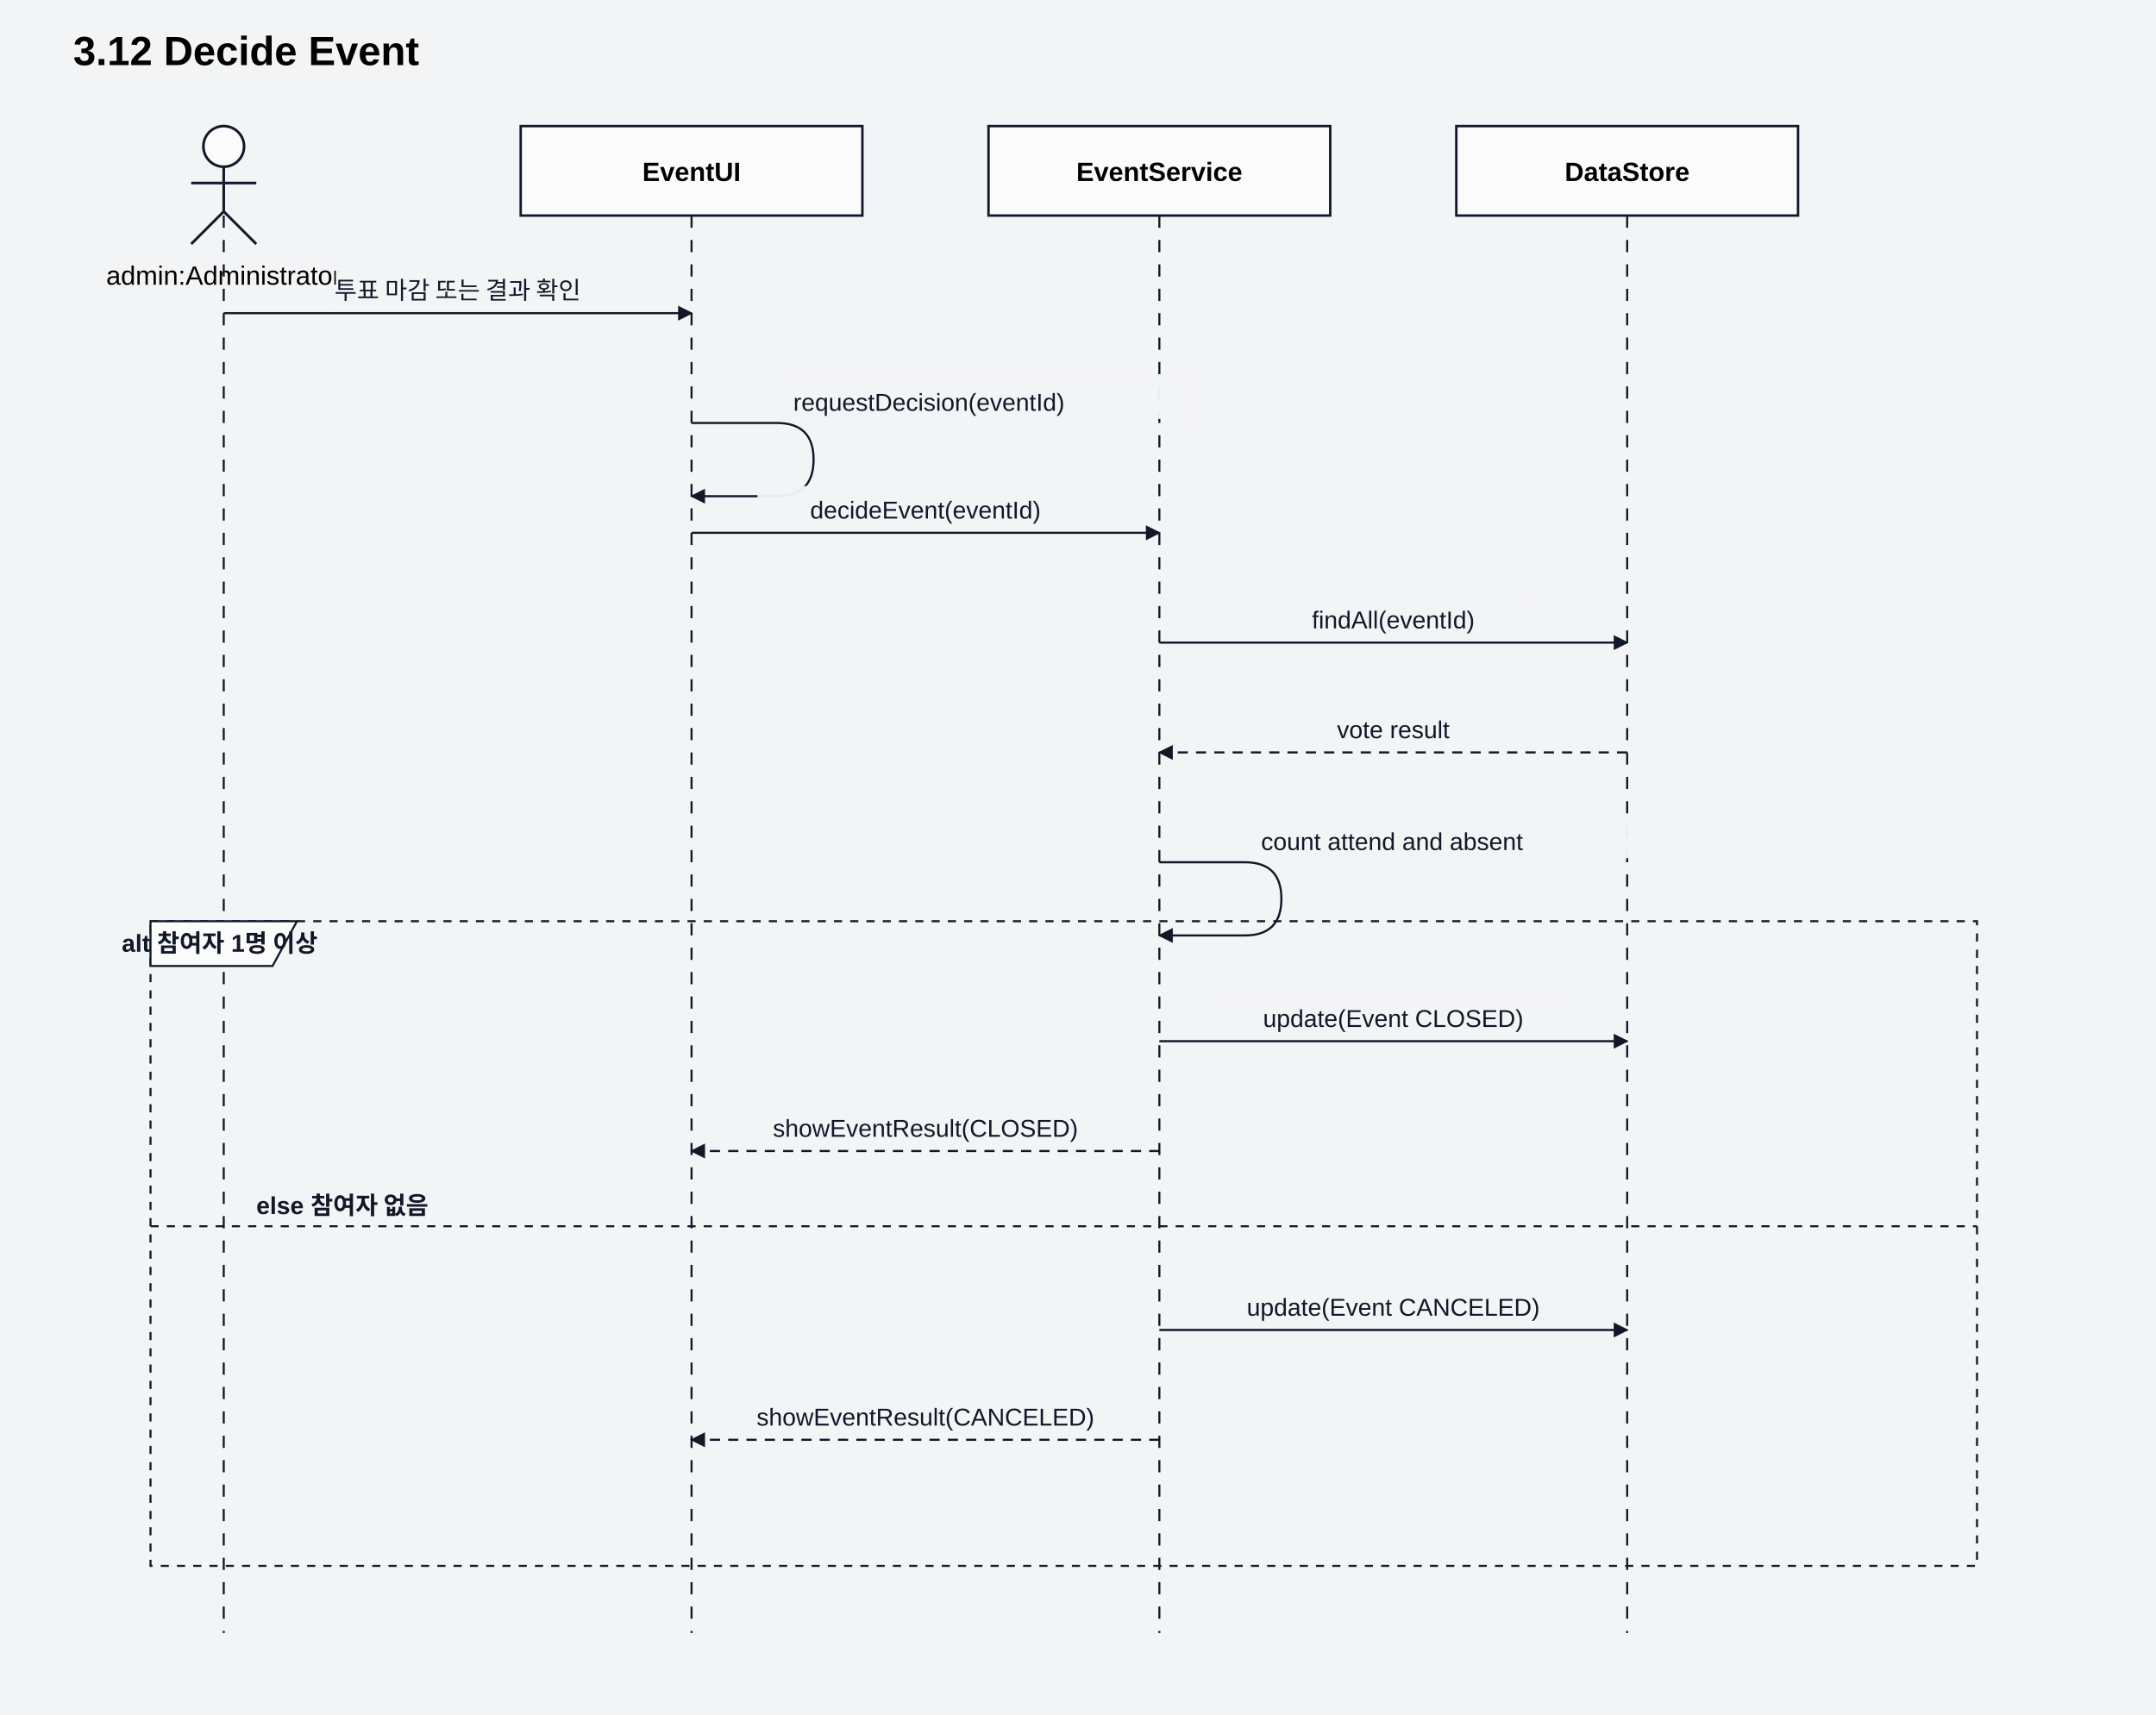
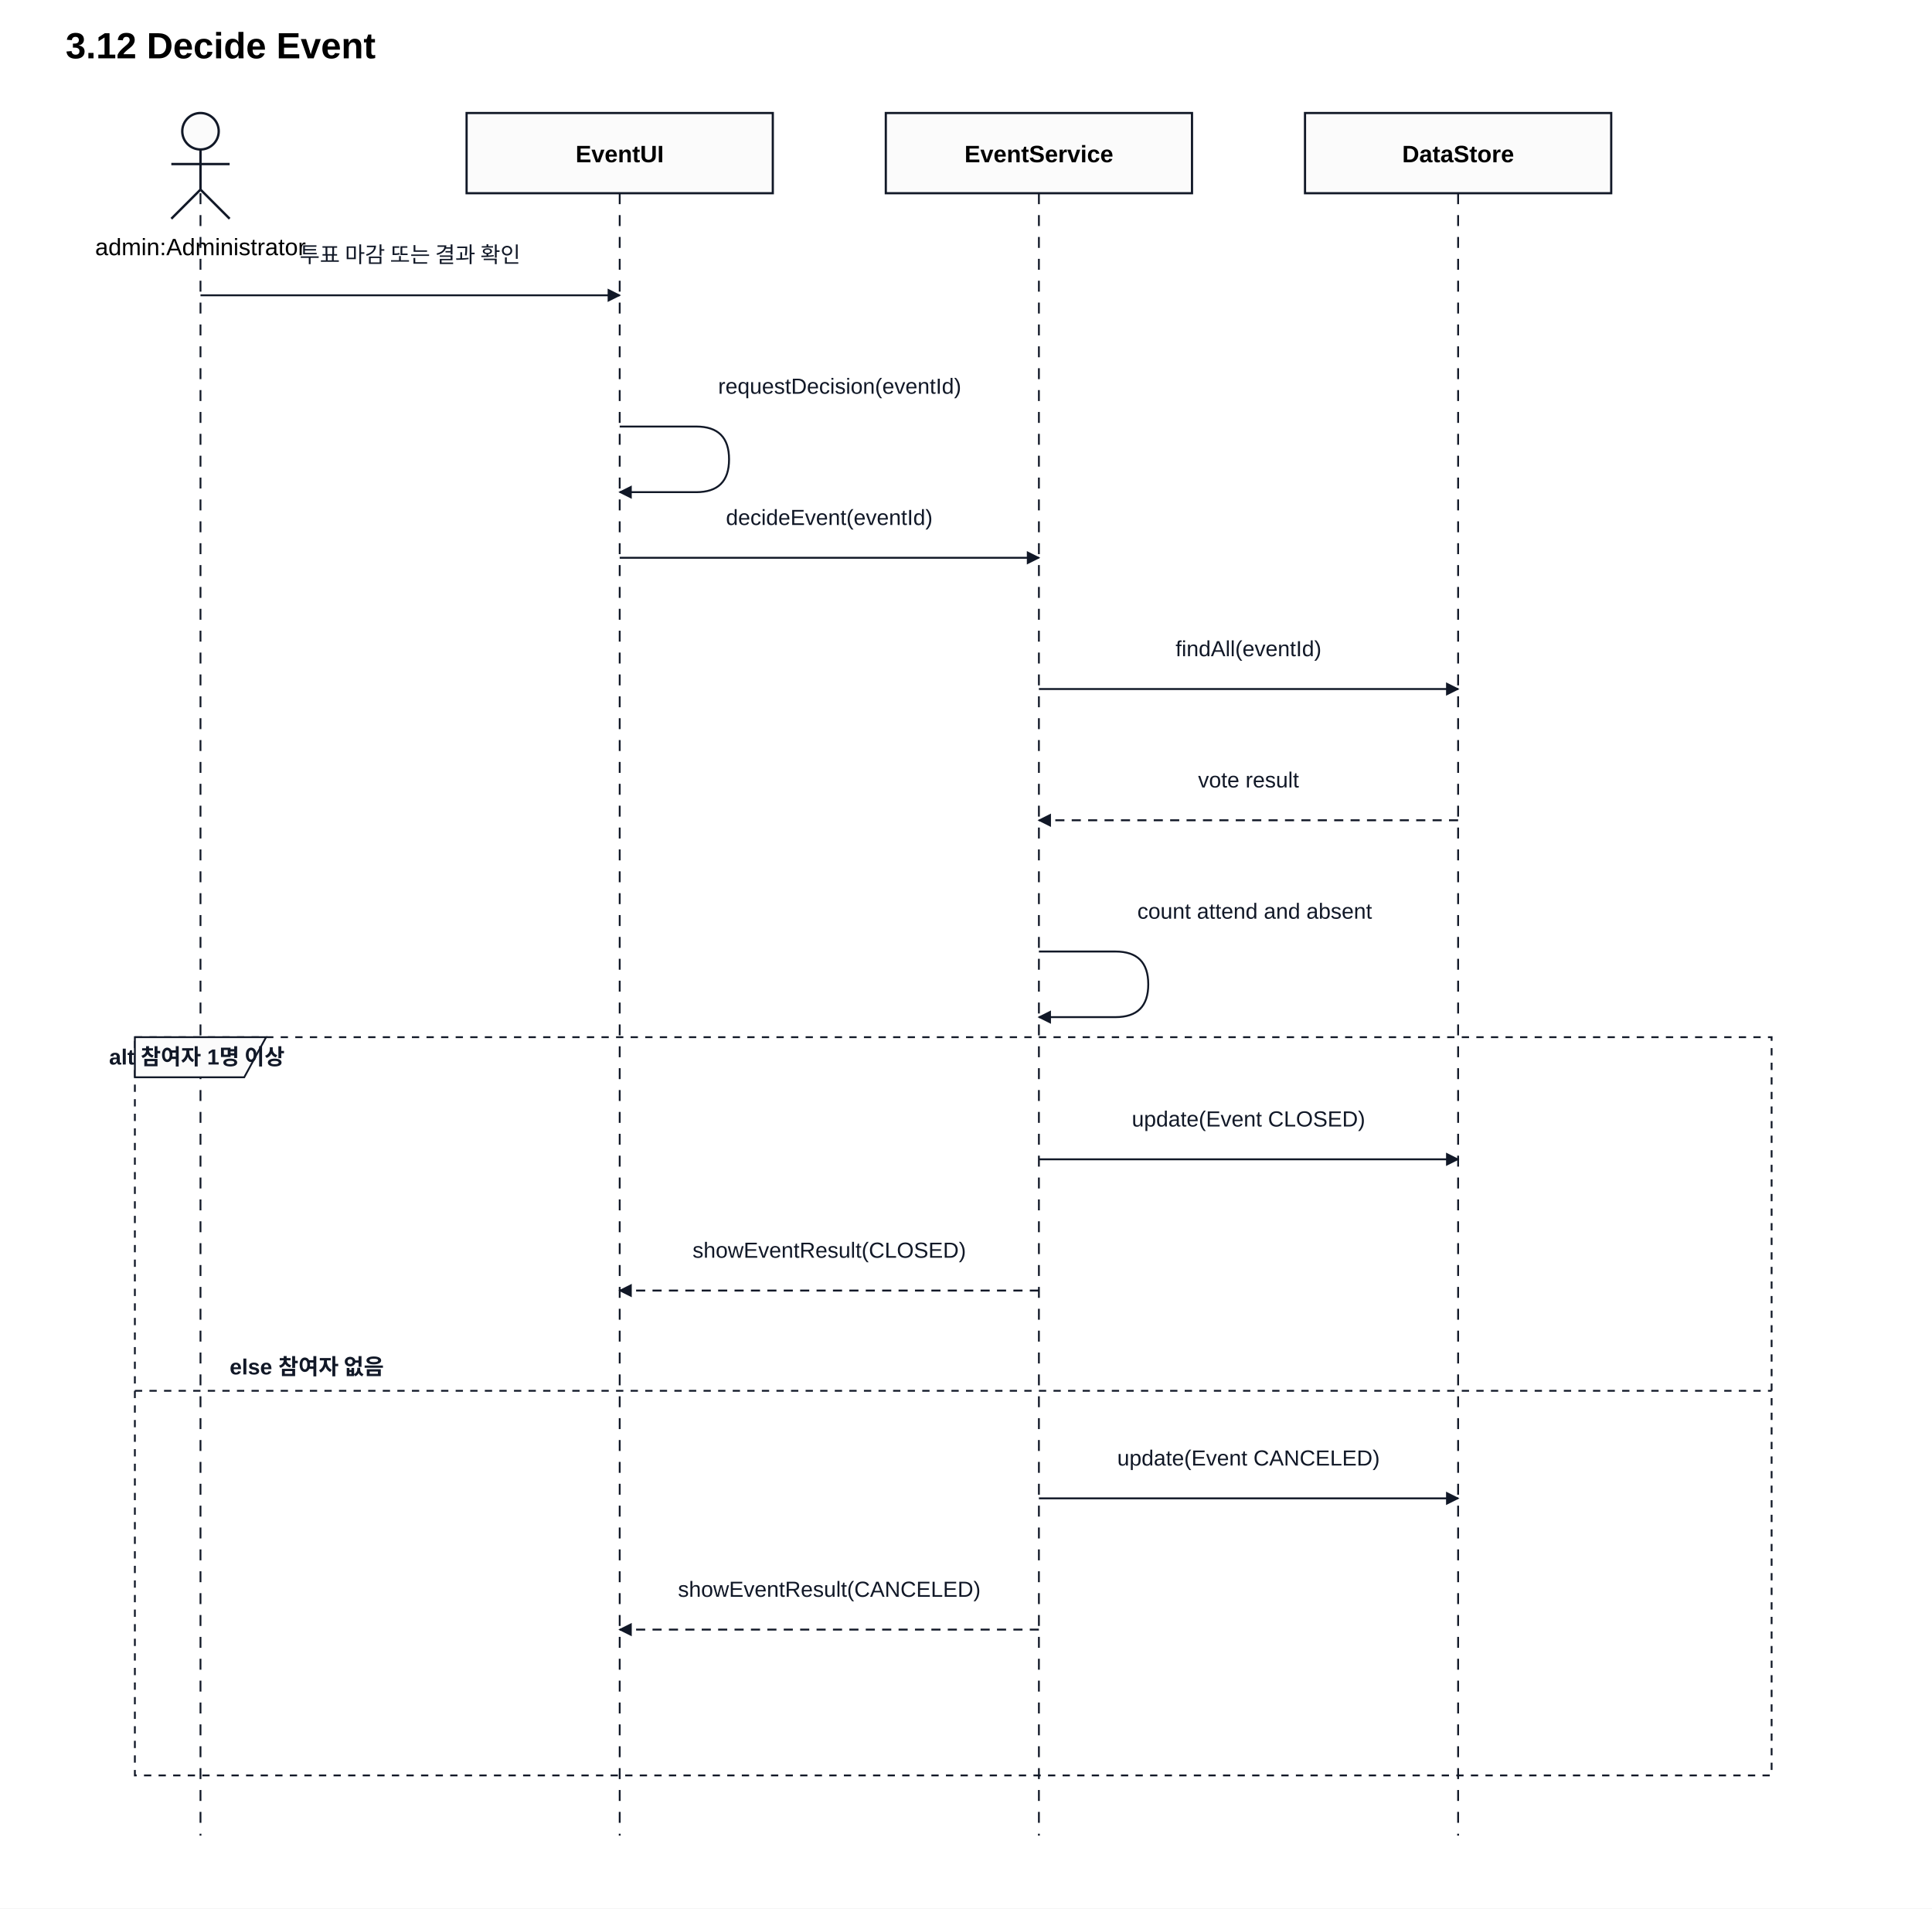
- <svg xmlns="http://www.w3.org/2000/svg" width="1060" height="843" viewBox="0 0 1060 843">
+ <svg xmlns="http://www.w3.org/2000/svg" width="1060" height="1047" viewBox="0 0 1060 1047">
  <defs>
    <marker id="arrow" viewBox="0 0 10 10" refX="9" refY="5" markerWidth="7" markerHeight="7" orient="auto">
      <path d="M0 0 L10 5 L0 10 z" fill="#111827" />
    </marker>
    <marker id="hollowArrow" viewBox="0 0 10 10" refX="9" refY="5" markerWidth="7" markerHeight="7" orient="auto">
      <path d="M0 0 L10 5 L0 10 z" fill="#fbfbfb" stroke="#111827" />
    </marker>
    <marker id="diamond" viewBox="0 0 16 10" refX="1" refY="5" markerWidth="11" markerHeight="9" orient="auto">
      <path d="M1 5 L8 1 L15 5 L8 9 z" fill="#111827" stroke="#111827" />
    </marker>
  </defs>
-   <rect width="100%" height="100%" fill="#f3f4f6" />
+   <rect width="100%" height="100%" fill="#ffffff" />
  <text x="36" y="32" font-family="Arial, sans-serif" font-size="20" font-weight="700">3.12 Decide Event</text>
  <circle cx="110" cy="72" r="10" fill="#fbfbfb" stroke="#111827" stroke-width="1.3" />
  <line x1="110" y1="82" x2="110" y2="104" stroke="#111827" stroke-width="1.3" />
  <line x1="94" y1="90" x2="126" y2="90" stroke="#111827" stroke-width="1.3" />
  <line x1="110" y1="104" x2="94" y2="120" stroke="#111827" stroke-width="1.3" />
  <line x1="110" y1="104" x2="126" y2="120" stroke="#111827" stroke-width="1.3" />
  <text x="110" y="140" text-anchor="middle" font-family="Arial, sans-serif" font-size="13">admin:Administrator</text>
-   <line x1="110" y1="106" x2="110" y2="803" stroke="#111827" stroke-width="1" stroke-dasharray="6 6" />
+   <line x1="110" y1="106" x2="110" y2="1007" stroke="#111827" stroke-width="1" stroke-dasharray="6 6" />
  <rect x="256" y="62" width="168" height="44" fill="#fbfbfb" stroke="#111827" stroke-width="1.2" />
  <text x="340" y="89" text-anchor="middle" font-family="Arial, sans-serif" font-size="13" font-weight="700">EventUI</text>
-   <line x1="340" y1="106" x2="340" y2="803" stroke="#111827" stroke-width="1" stroke-dasharray="6 6" />
+   <line x1="340" y1="106" x2="340" y2="1007" stroke="#111827" stroke-width="1" stroke-dasharray="6 6" />
  <rect x="486" y="62" width="168" height="44" fill="#fbfbfb" stroke="#111827" stroke-width="1.2" />
  <text x="570" y="89" text-anchor="middle" font-family="Arial, sans-serif" font-size="13" font-weight="700">EventService</text>
-   <line x1="570" y1="106" x2="570" y2="803" stroke="#111827" stroke-width="1" stroke-dasharray="6 6" />
+   <line x1="570" y1="106" x2="570" y2="1007" stroke="#111827" stroke-width="1" stroke-dasharray="6 6" />
  <rect x="716" y="62" width="168" height="44" fill="#fbfbfb" stroke="#111827" stroke-width="1.2" />
  <text x="800" y="89" text-anchor="middle" font-family="Arial, sans-serif" font-size="13" font-weight="700">DataStore</text>
-   <line x1="800" y1="106" x2="800" y2="803" stroke="#111827" stroke-width="1" stroke-dasharray="6 6" />
-   <rect x="74" y="453" width="898" height="317" fill="none" stroke="#111827" stroke-dasharray="4 4" />
-   <path d="M74 453 h72 l-12 22 h-60 z" fill="#fbfbfb" stroke="#111827" />
-   <text x="108" y="468" text-anchor="middle" font-family="Arial, sans-serif" font-size="12" font-weight="700" fill="#111827">alt 참여자 1명 이상</text>
-   <line x1="74" y1="603" x2="972" y2="603" stroke="#111827" stroke-dasharray="4 4" />
-   <rect x="123" y="581" width="97.16" height="20" fill="#f3f4f6" opacity="0.96" />
-   <text x="126" y="597" text-anchor="start" font-family="Arial, sans-serif" font-size="12" font-weight="700" fill="#111827">else 참여자 없음</text>
-   <line x1="110" y1="154" x2="340" y2="154" stroke="#111827" stroke-width="1.05" marker-end="url(#arrow)" />
-   <rect x="165.08" y="131" width="119.84" height="20" fill="#f3f4f6" opacity="0.96" />
-   <text x="225" y="147" text-anchor="middle" font-family="Arial, sans-serif" font-size="12" font-weight="400" fill="#111827">투표 마감 또는 결과 확인</text>
-   <path d="M340 208 h42 q18 0 18 18 q0 18 -18 18 h-42" fill="none" stroke="#111827" stroke-width="1.05" marker-end="url(#arrow)" />
-   <rect x="387" y="186" width="195.44" height="20" fill="#f3f4f6" opacity="0.96" />
-   <text x="390" y="202" text-anchor="start" font-family="Arial, sans-serif" font-size="12" font-weight="400" fill="#111827">requestDecision(eventId)</text>
-   <line x1="340" y1="262" x2="570" y2="262" stroke="#111827" stroke-width="1.05" marker-end="url(#arrow)" />
-   <rect x="372.4" y="239" width="165.2" height="20" fill="#f3f4f6" opacity="0.96" />
-   <text x="455" y="255" text-anchor="middle" font-family="Arial, sans-serif" font-size="12" font-weight="400" fill="#111827">decideEvent(eventId)</text>
-   <line x1="570" y1="316" x2="800" y2="316" stroke="#111827" stroke-width="1.05" marker-end="url(#arrow)" />
-   <rect x="617.52" y="293" width="134.96" height="20" fill="#f3f4f6" opacity="0.96" />
-   <text x="685" y="309" text-anchor="middle" font-family="Arial, sans-serif" font-size="12" font-weight="400" fill="#111827">findAll(eventId)</text>
-   <line x1="800" y1="370" x2="570" y2="370" stroke="#111827" stroke-width="1.05" marker-end="url(#arrow)" stroke-dasharray="5 4" />
-   <rect x="636.42" y="347" width="97.16" height="20" fill="#f3f4f6" opacity="0.96" />
-   <text x="685" y="363" text-anchor="middle" font-family="Arial, sans-serif" font-size="12" font-weight="400" fill="#111827">vote result</text>
-   <path d="M570 424 h42 q18 0 18 18 q0 18 -18 18 h-42" fill="none" stroke="#111827" stroke-width="1.05" marker-end="url(#arrow)" />
-   <rect x="617" y="402" width="187.88" height="20" fill="#f3f4f6" opacity="0.96" />
-   <text x="620" y="418" text-anchor="start" font-family="Arial, sans-serif" font-size="12" font-weight="400" fill="#111827">count attend and absent</text>
-   <line x1="570" y1="512" x2="800" y2="512" stroke="#111827" stroke-width="1.05" marker-end="url(#arrow)" />
-   <rect x="602.4" y="489" width="165.2" height="20" fill="#f3f4f6" opacity="0.96" />
-   <text x="685" y="505" text-anchor="middle" font-family="Arial, sans-serif" font-size="12" font-weight="400" fill="#111827">update(Event CLOSED)</text>
-   <line x1="570" y1="566" x2="340" y2="566" stroke="#111827" stroke-width="1.05" marker-end="url(#arrow)" stroke-dasharray="5 4" />
-   <rect x="361.06" y="543" width="187.88" height="20" fill="#f3f4f6" opacity="0.96" />
-   <text x="455" y="559" text-anchor="middle" font-family="Arial, sans-serif" font-size="12" font-weight="400" fill="#111827">showEventResult(CLOSED)</text>
-   <line x1="570" y1="654" x2="800" y2="654" stroke="#111827" stroke-width="1.05" marker-end="url(#arrow)" />
-   <rect x="594.84" y="631" width="180.32" height="20" fill="#f3f4f6" opacity="0.96" />
-   <text x="685" y="647" text-anchor="middle" font-family="Arial, sans-serif" font-size="12" font-weight="400" fill="#111827">update(Event CANCELED)</text>
+   <line x1="800" y1="106" x2="800" y2="1007" stroke="#111827" stroke-width="1" stroke-dasharray="6 6" />
+   <rect x="74" y="569" width="898" height="405" fill="none" stroke="#111827" stroke-dasharray="4 4" />
+   <path d="M74 569 h72 l-12 22 h-60 z" fill="#fbfbfb" stroke="#111827" />
+   <text x="108" y="584" text-anchor="middle" font-family="Arial, sans-serif" font-size="12" font-weight="700" fill="#111827">alt 참여자 1명 이상</text>
+   <line x1="74" y1="763" x2="972" y2="763" stroke="#111827" stroke-dasharray="4 4" />
+   <text x="126" y="754" text-anchor="start" font-family="Arial, sans-serif" font-size="12" font-weight="700" fill="#111827">else 참여자 없음</text>
+   <line x1="110" y1="162" x2="340" y2="162" stroke="#111827" stroke-width="1.05" marker-end="url(#arrow)" />
+   <text x="225" y="144" text-anchor="middle" font-family="Arial, sans-serif" font-size="12" font-weight="400" fill="#111827">투표 마감 또는 결과 확인</text>
+   <path d="M340 234 h42 q18 0 18 18 q0 18 -18 18 h-42" fill="none" stroke="#111827" stroke-width="1.05" marker-end="url(#arrow)" />
+   <text x="394" y="216" text-anchor="start" font-family="Arial, sans-serif" font-size="12" font-weight="400" fill="#111827">requestDecision(eventId)</text>
+   <line x1="340" y1="306" x2="570" y2="306" stroke="#111827" stroke-width="1.05" marker-end="url(#arrow)" />
+   <text x="455" y="288" text-anchor="middle" font-family="Arial, sans-serif" font-size="12" font-weight="400" fill="#111827">decideEvent(eventId)</text>
+   <line x1="570" y1="378" x2="800" y2="378" stroke="#111827" stroke-width="1.05" marker-end="url(#arrow)" />
+   <text x="685" y="360" text-anchor="middle" font-family="Arial, sans-serif" font-size="12" font-weight="400" fill="#111827">findAll(eventId)</text>
+   <line x1="800" y1="450" x2="570" y2="450" stroke="#111827" stroke-width="1.05" marker-end="url(#arrow)" stroke-dasharray="5 4" />
+   <text x="685" y="432" text-anchor="middle" font-family="Arial, sans-serif" font-size="12" font-weight="400" fill="#111827">vote result</text>
+   <path d="M570 522 h42 q18 0 18 18 q0 18 -18 18 h-42" fill="none" stroke="#111827" stroke-width="1.05" marker-end="url(#arrow)" />
+   <text x="624" y="504" text-anchor="start" font-family="Arial, sans-serif" font-size="12" font-weight="400" fill="#111827">count attend and absent</text>
+   <line x1="570" y1="636" x2="800" y2="636" stroke="#111827" stroke-width="1.05" marker-end="url(#arrow)" />
+   <text x="685" y="618" text-anchor="middle" font-family="Arial, sans-serif" font-size="12" font-weight="400" fill="#111827">update(Event CLOSED)</text>
  <line x1="570" y1="708" x2="340" y2="708" stroke="#111827" stroke-width="1.05" marker-end="url(#arrow)" stroke-dasharray="5 4" />
-   <rect x="353.5" y="685" width="203" height="20" fill="#f3f4f6" opacity="0.96" />
-   <text x="455" y="701" text-anchor="middle" font-family="Arial, sans-serif" font-size="12" font-weight="400" fill="#111827">showEventResult(CANCELED)</text>
+   <text x="455" y="690" text-anchor="middle" font-family="Arial, sans-serif" font-size="12" font-weight="400" fill="#111827">showEventResult(CLOSED)</text>
+   <line x1="570" y1="822" x2="800" y2="822" stroke="#111827" stroke-width="1.05" marker-end="url(#arrow)" />
+   <text x="685" y="804" text-anchor="middle" font-family="Arial, sans-serif" font-size="12" font-weight="400" fill="#111827">update(Event CANCELED)</text>
+   <line x1="570" y1="894" x2="340" y2="894" stroke="#111827" stroke-width="1.05" marker-end="url(#arrow)" stroke-dasharray="5 4" />
+   <text x="455" y="876" text-anchor="middle" font-family="Arial, sans-serif" font-size="12" font-weight="400" fill="#111827">showEventResult(CANCELED)</text>
</svg>
